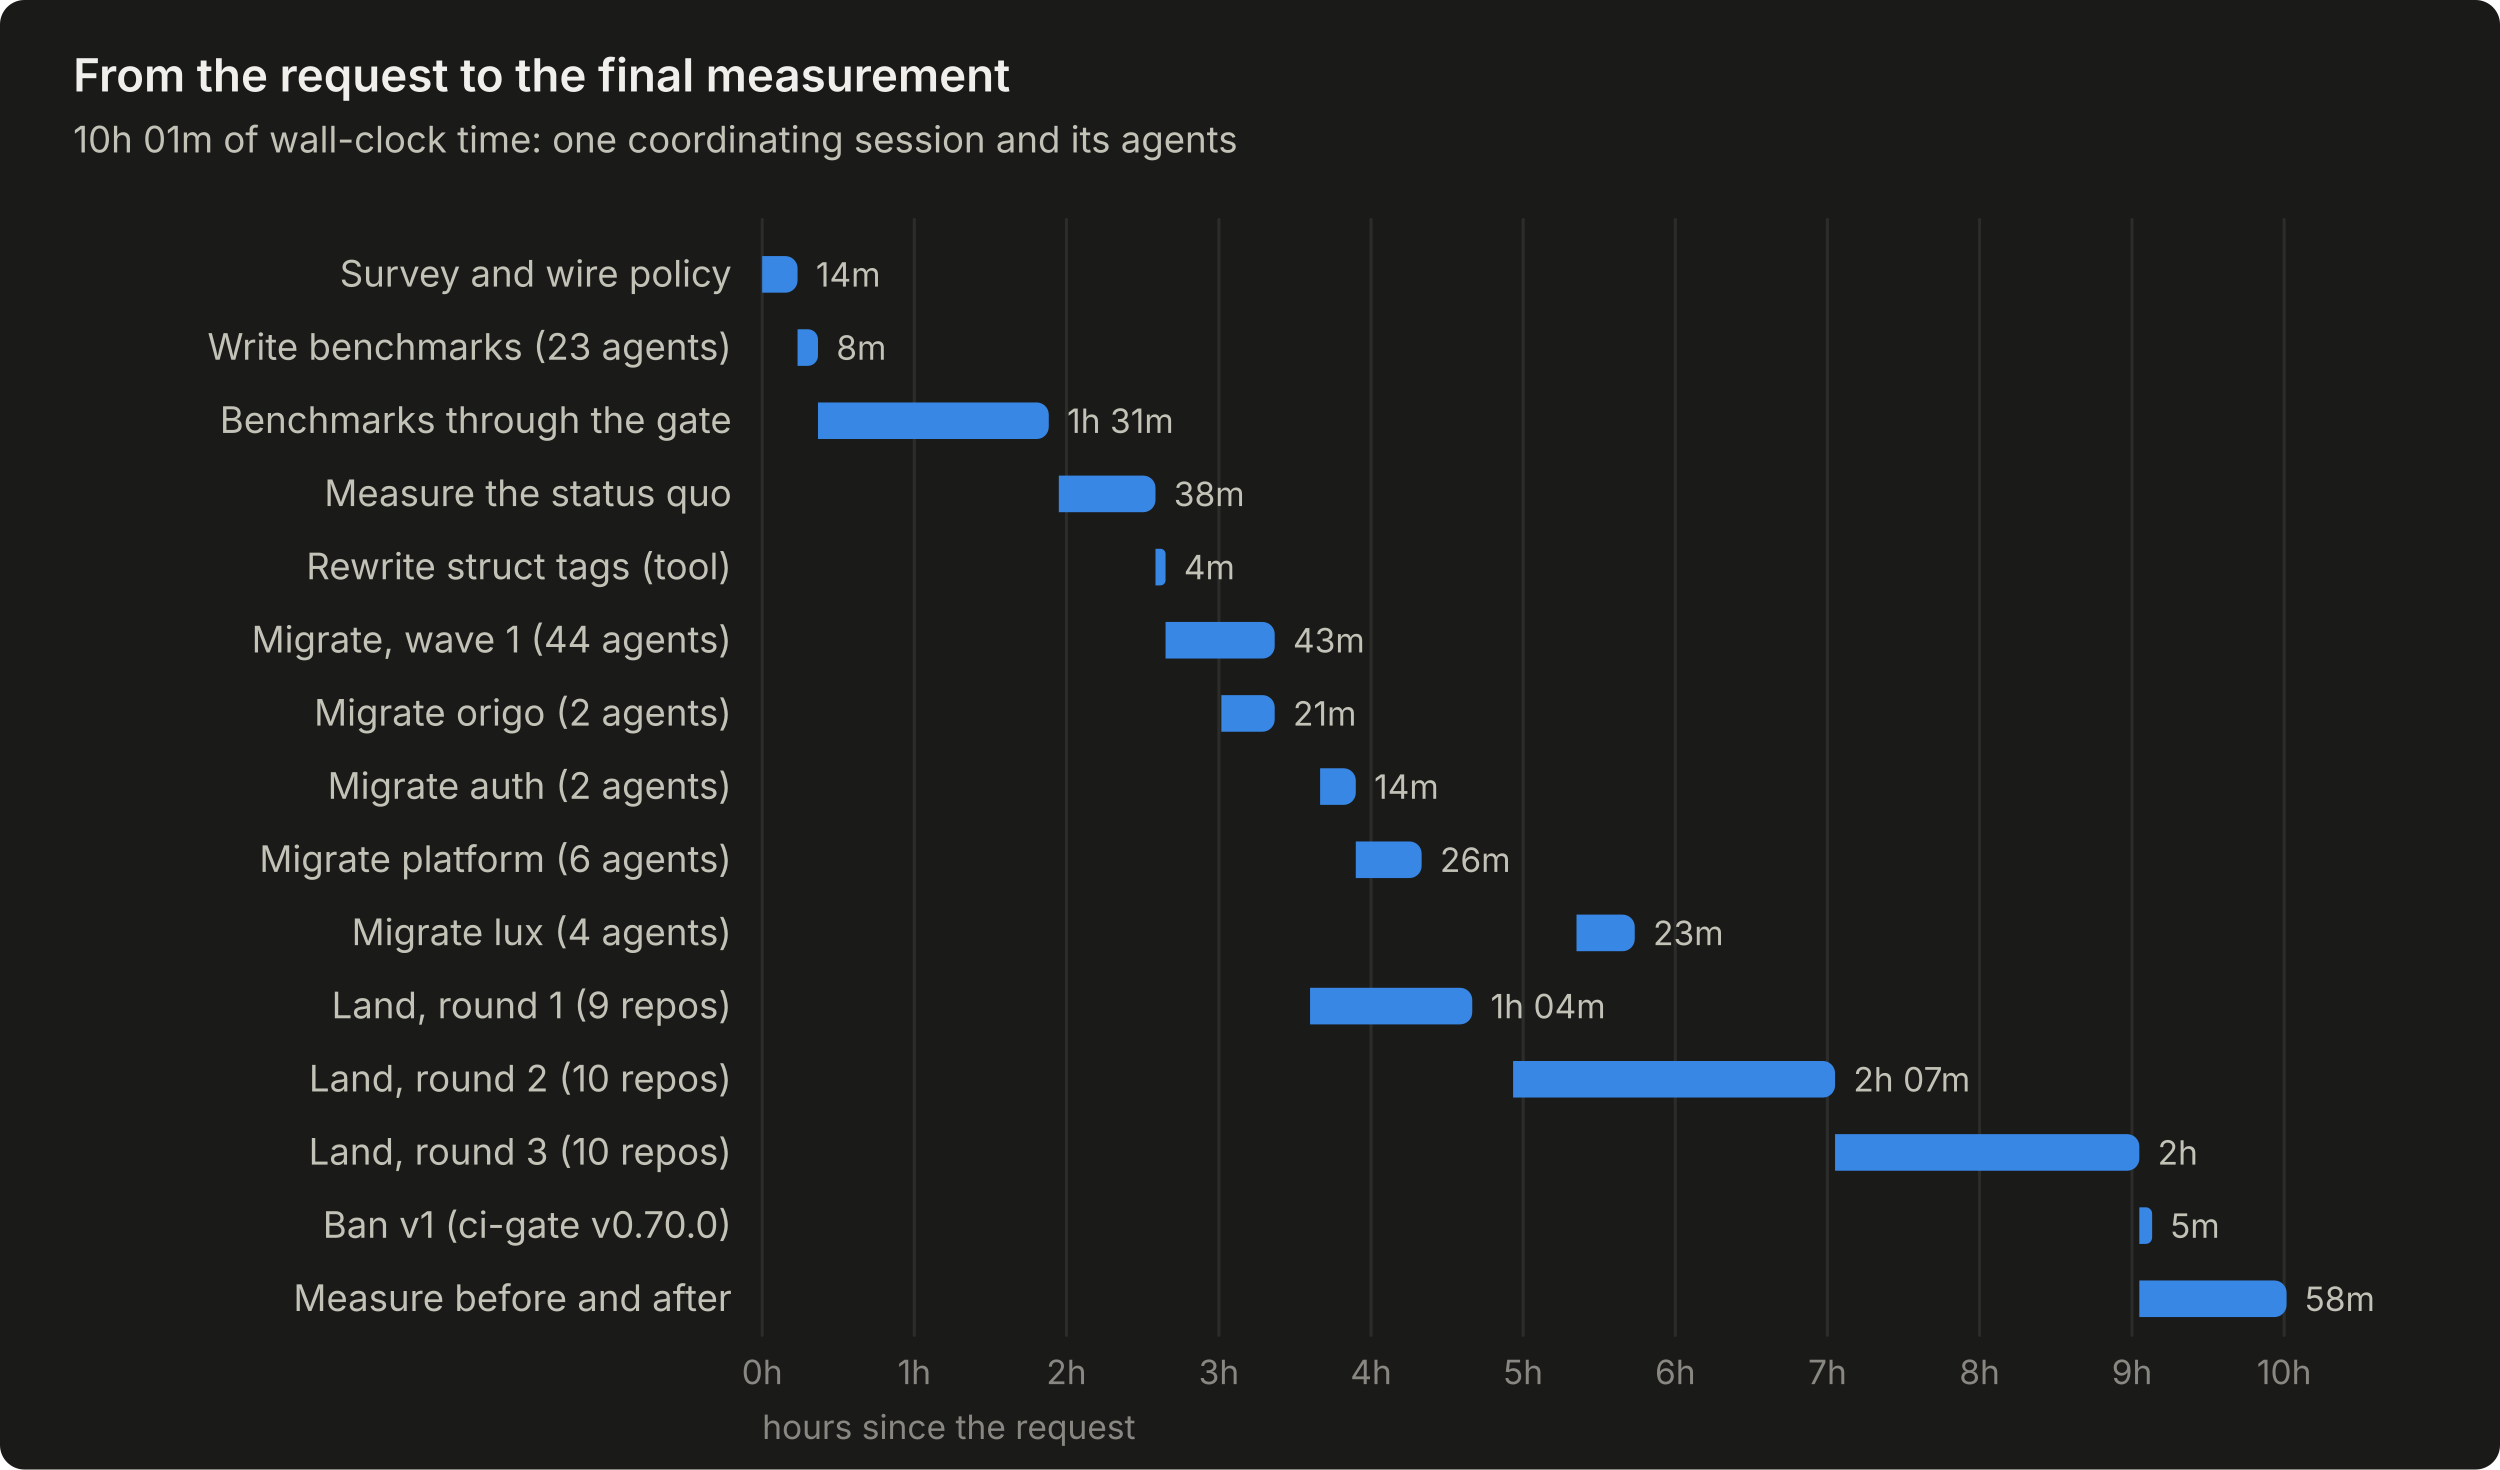
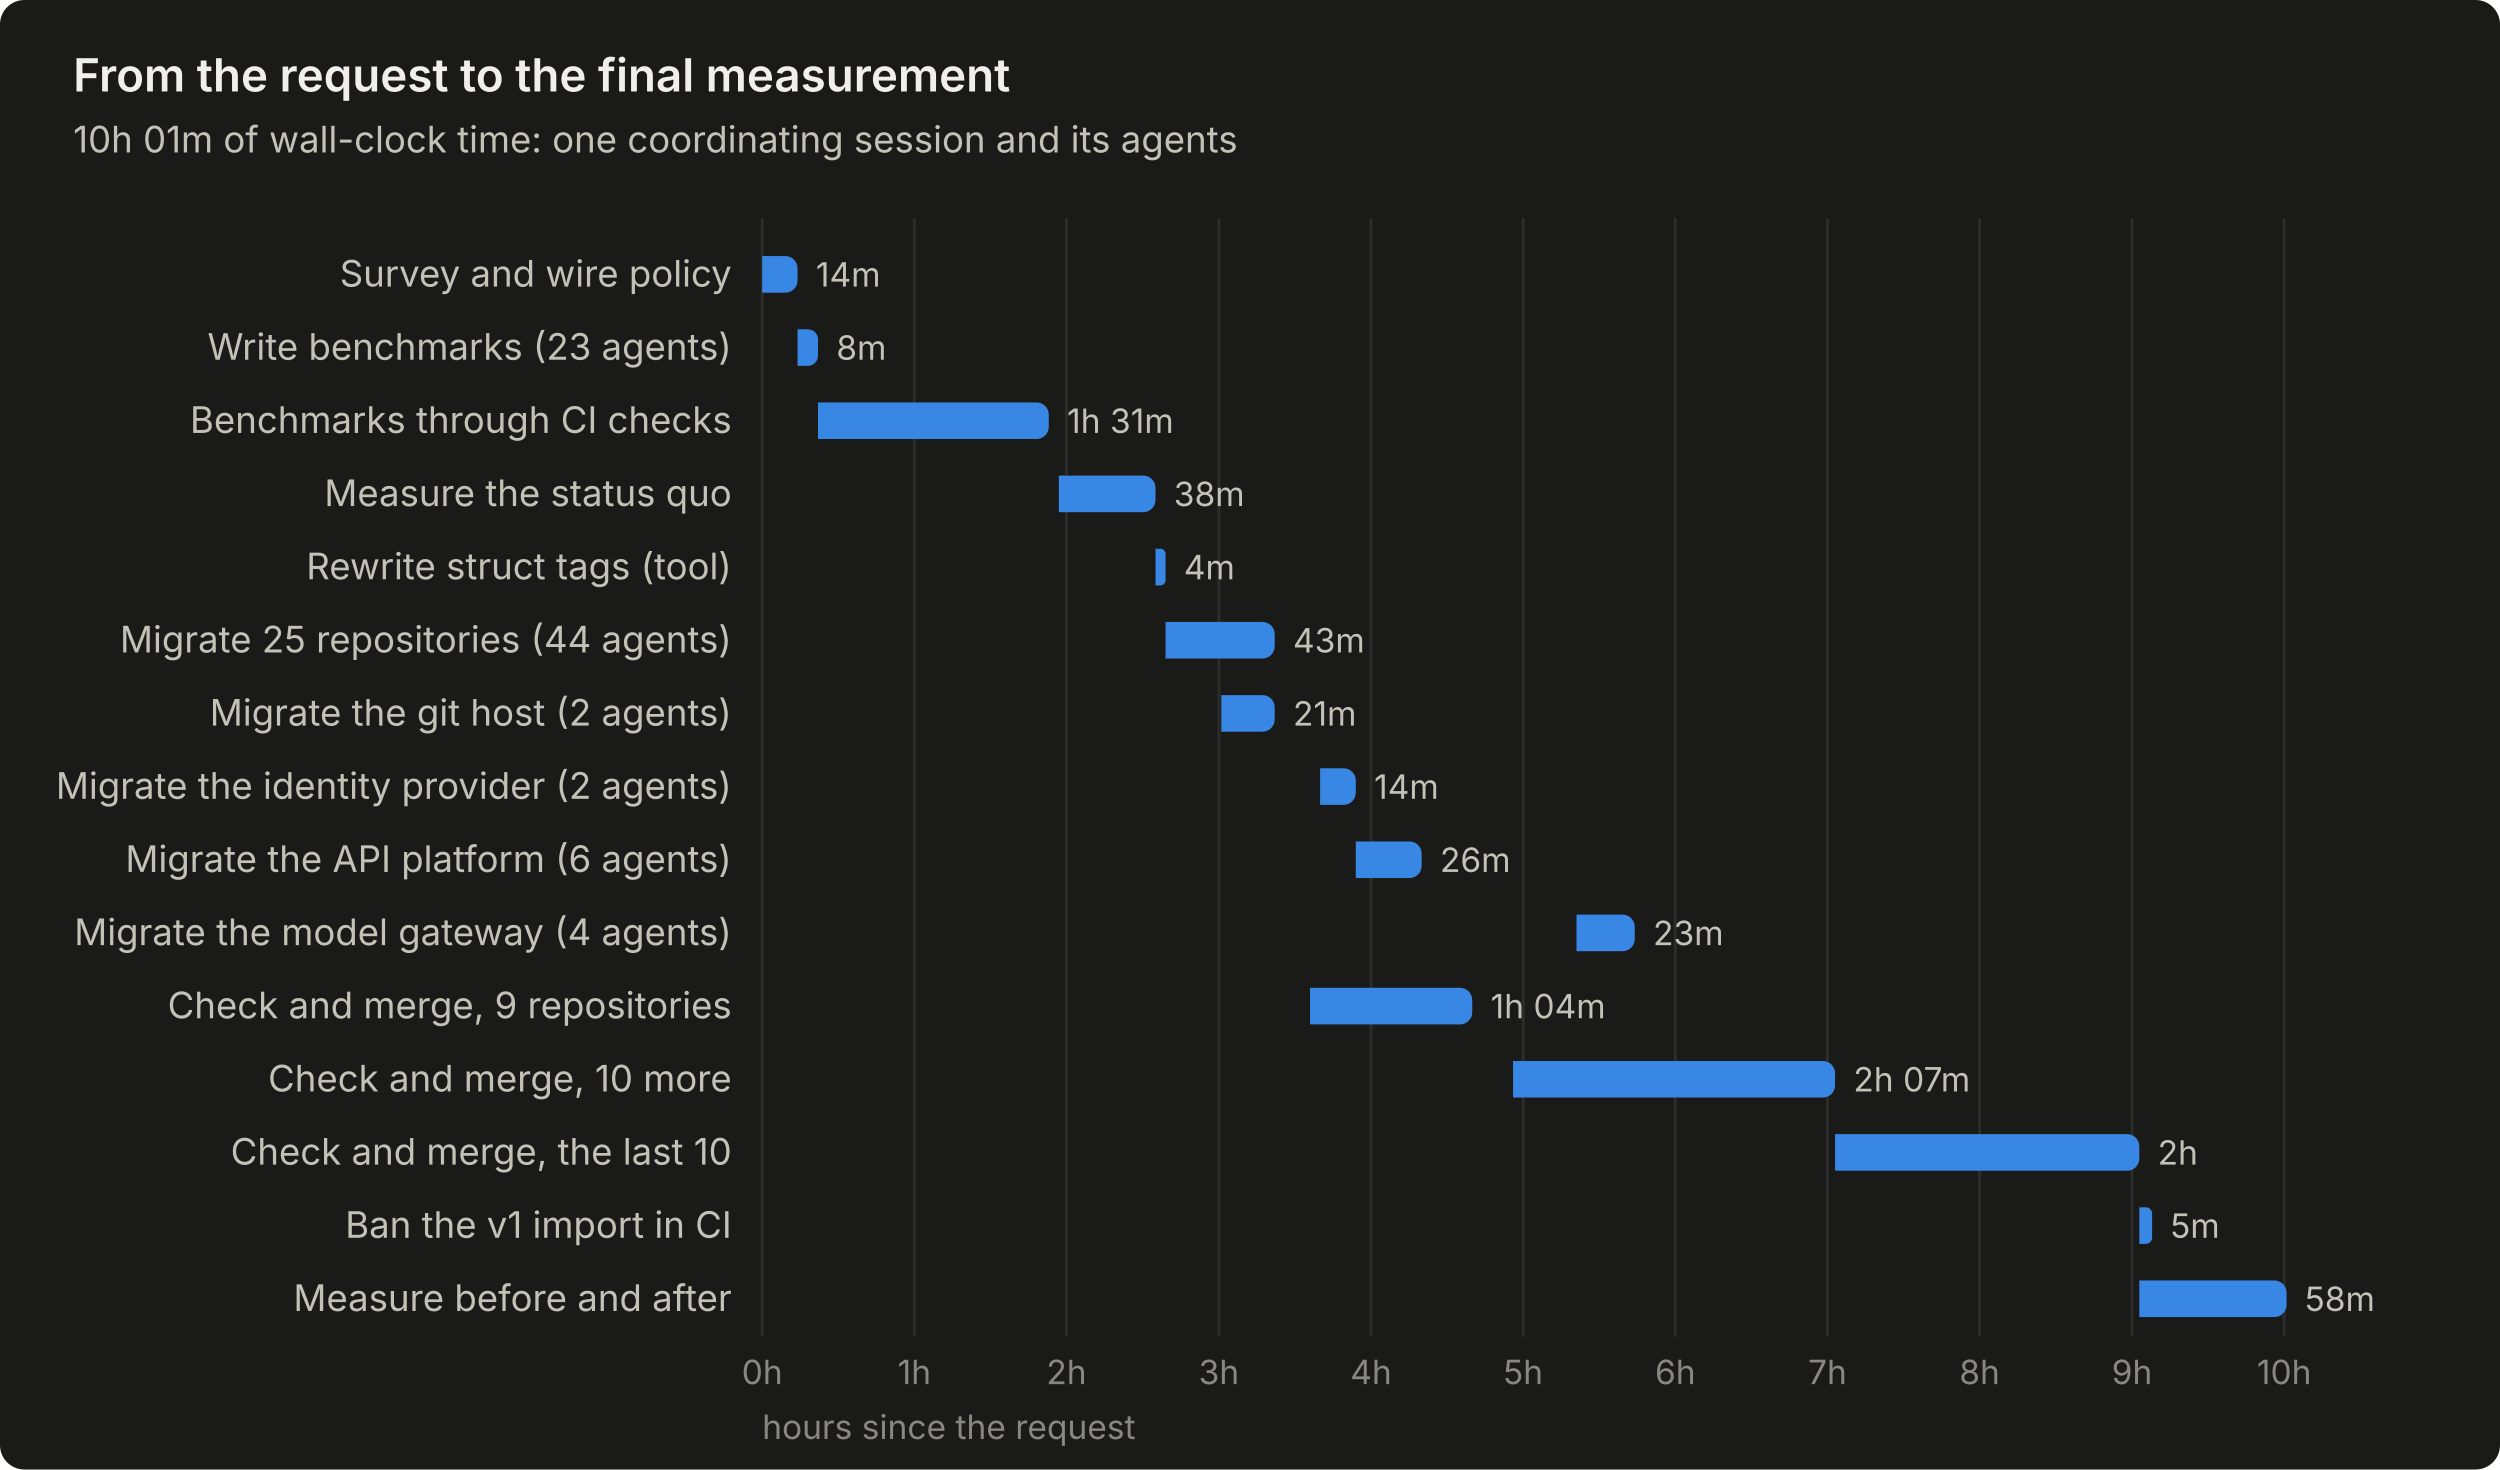
<svg xmlns="http://www.w3.org/2000/svg" viewBox="0 0 820 482" width="820" height="482" font-family="system-ui, -apple-system, &quot;Segoe UI&quot;, sans-serif" role="img">
  <rect width="820" height="482" rx="8" fill="#1a1a19" />
  <text x="24.0" y="30.0" font-size="15" fill="#f0efec" text-anchor="start" font-weight="600">From the request to the final measurement</text>
  <text x="24.0" y="50.0" font-size="12" fill="#c3c2b7" text-anchor="start" font-weight="400">10h 01m of wall-clock time: one coordinating session and its agents</text>
  <line x1="250.0" y1="72.0" x2="250.0" y2="438.0" stroke="#2c2c2a" stroke-width="1" stroke-linecap="round" />
  <text x="250.0" y="454.0" font-size="11" fill="#898781" text-anchor="middle" font-variant-numeric="tabular-nums">0h</text>
  <line x1="299.9" y1="72.0" x2="299.9" y2="438.0" stroke="#2c2c2a" stroke-width="1" stroke-linecap="round" />
  <text x="299.9" y="454.0" font-size="11" fill="#898781" text-anchor="middle" font-variant-numeric="tabular-nums">1h</text>
  <line x1="349.8" y1="72.0" x2="349.8" y2="438.0" stroke="#2c2c2a" stroke-width="1" stroke-linecap="round" />
  <text x="349.8" y="454.0" font-size="11" fill="#898781" text-anchor="middle" font-variant-numeric="tabular-nums">2h</text>
  <line x1="399.8" y1="72.0" x2="399.8" y2="438.0" stroke="#2c2c2a" stroke-width="1" stroke-linecap="round" />
  <text x="399.8" y="454.0" font-size="11" fill="#898781" text-anchor="middle" font-variant-numeric="tabular-nums">3h</text>
  <line x1="449.7" y1="72.0" x2="449.7" y2="438.0" stroke="#2c2c2a" stroke-width="1" stroke-linecap="round" />
  <text x="449.7" y="454.0" font-size="11" fill="#898781" text-anchor="middle" font-variant-numeric="tabular-nums">4h</text>
  <line x1="499.6" y1="72.0" x2="499.6" y2="438.0" stroke="#2c2c2a" stroke-width="1" stroke-linecap="round" />
  <text x="499.6" y="454.0" font-size="11" fill="#898781" text-anchor="middle" font-variant-numeric="tabular-nums">5h</text>
  <line x1="549.5" y1="72.0" x2="549.5" y2="438.0" stroke="#2c2c2a" stroke-width="1" stroke-linecap="round" />
  <text x="549.5" y="454.0" font-size="11" fill="#898781" text-anchor="middle" font-variant-numeric="tabular-nums">6h</text>
  <line x1="599.4" y1="72.0" x2="599.4" y2="438.0" stroke="#2c2c2a" stroke-width="1" stroke-linecap="round" />
  <text x="599.4" y="454.0" font-size="11" fill="#898781" text-anchor="middle" font-variant-numeric="tabular-nums">7h</text>
  <line x1="649.3" y1="72.0" x2="649.3" y2="438.0" stroke="#2c2c2a" stroke-width="1" stroke-linecap="round" />
  <text x="649.3" y="454.0" font-size="11" fill="#898781" text-anchor="middle" font-variant-numeric="tabular-nums">8h</text>
  <line x1="699.3" y1="72.0" x2="699.3" y2="438.0" stroke="#2c2c2a" stroke-width="1" stroke-linecap="round" />
  <text x="699.3" y="454.0" font-size="11" fill="#898781" text-anchor="middle" font-variant-numeric="tabular-nums">9h</text>
  <line x1="749.2" y1="72.0" x2="749.2" y2="438.0" stroke="#2c2c2a" stroke-width="1" stroke-linecap="round" />
  <text x="749.2" y="454.0" font-size="11" fill="#898781" text-anchor="middle" font-variant-numeric="tabular-nums">10h</text>
  <text x="240.0" y="94.0" font-size="12" fill="#c3c2b7" text-anchor="end" font-weight="400">Survey and wire policy</text>
  <path d="M250.0 84.0 H257.6 A4 4 0 0 1 261.6 88.0 V92.0 A4 4 0 0 1 257.6 96.0 H250.0 Z" fill="#3987e5" />
  <text x="267.6" y="94.0" font-size="11" fill="#c3c2b7" text-anchor="start" font-weight="400">14m</text>
  <text x="240.0" y="118.0" font-size="12" fill="#c3c2b7" text-anchor="end" font-weight="400">Write benchmarks (23 agents)</text>
  <path d="M261.6 108.0 H265.0 A3.328 3.328 0 0 1 268.3 111.3 V116.7 A3.328 3.328 0 0 1 265.0 120.0 H261.6 Z" fill="#3987e5" />
  <text x="274.3" y="118.0" font-size="11" fill="#c3c2b7" text-anchor="start" font-weight="400">8m</text>
-   <text x="240.0" y="142.0" font-size="12" fill="#c3c2b7" text-anchor="end" font-weight="400">Benchmarks through the gate</text>
+   <text x="240.0" y="142.0" font-size="12" fill="#c3c2b7" text-anchor="end" font-weight="400">Benchmarks through CI checks</text>
  <path d="M268.3 132.0 H340.0 A4 4 0 0 1 344.0 136.0 V140.0 A4 4 0 0 1 340.0 144.0 H268.3 Z" fill="#3987e5" />
  <text x="350.0" y="142.0" font-size="11" fill="#c3c2b7" text-anchor="start" font-weight="400">1h 31m</text>
  <text x="240.0" y="166.0" font-size="12" fill="#c3c2b7" text-anchor="end" font-weight="400">Measure the status quo</text>
  <path d="M347.3 156.0 H375.0 A4 4 0 0 1 379.0 160.0 V164.0 A4 4 0 0 1 375.0 168.0 H347.3 Z" fill="#3987e5" />
  <text x="385.0" y="166.0" font-size="11" fill="#c3c2b7" text-anchor="start" font-weight="400">38m</text>
  <text x="240.0" y="190.0" font-size="12" fill="#c3c2b7" text-anchor="end" font-weight="400">Rewrite struct tags (tool)</text>
  <path d="M379.0 180.0 H380.6 A1.664 1.664 0 0 1 382.3 181.7 V190.3 A1.664 1.664 0 0 1 380.6 192.0 H379.0 Z" fill="#3987e5" />
  <text x="388.3" y="190.0" font-size="11" fill="#c3c2b7" text-anchor="start" font-weight="400">4m</text>
-   <text x="240.0" y="214.0" font-size="12" fill="#c3c2b7" text-anchor="end" font-weight="400">Migrate, wave 1 (44 agents)</text>
+   <text x="240.0" y="214.0" font-size="12" fill="#c3c2b7" text-anchor="end" font-weight="400">Migrate 25 repositories (44 agents)</text>
  <path d="M382.3 204.0 H414.1 A4 4 0 0 1 418.1 208.0 V212.0 A4 4 0 0 1 414.1 216.0 H382.3 Z" fill="#3987e5" />
  <text x="424.1" y="214.0" font-size="11" fill="#c3c2b7" text-anchor="start" font-weight="400">43m</text>
-   <text x="240.0" y="238.0" font-size="12" fill="#c3c2b7" text-anchor="end" font-weight="400">Migrate origo (2 agents)</text>
+   <text x="240.0" y="238.0" font-size="12" fill="#c3c2b7" text-anchor="end" font-weight="400">Migrate the git host (2 agents)</text>
  <path d="M400.6 228.0 H414.1 A4 4 0 0 1 418.1 232.0 V236.0 A4 4 0 0 1 414.1 240.0 H400.6 Z" fill="#3987e5" />
  <text x="424.1" y="238.0" font-size="11" fill="#c3c2b7" text-anchor="start" font-weight="400">21m</text>
-   <text x="240.0" y="262.0" font-size="12" fill="#c3c2b7" text-anchor="end" font-weight="400">Migrate auth (2 agents)</text>
+   <text x="240.0" y="262.0" font-size="12" fill="#c3c2b7" text-anchor="end" font-weight="400">Migrate the identity provider (2 agents)</text>
  <path d="M433.0 252.0 H440.7 A4 4 0 0 1 444.7 256.0 V260.0 A4 4 0 0 1 440.7 264.0 H433.0 Z" fill="#3987e5" />
  <text x="450.7" y="262.0" font-size="11" fill="#c3c2b7" text-anchor="start" font-weight="400">14m</text>
-   <text x="240.0" y="286.0" font-size="12" fill="#c3c2b7" text-anchor="end" font-weight="400">Migrate platform (6 agents)</text>
+   <text x="240.0" y="286.0" font-size="12" fill="#c3c2b7" text-anchor="end" font-weight="400">Migrate the API platform (6 agents)</text>
  <path d="M444.7 276.0 H462.3 A4 4 0 0 1 466.3 280.0 V284.0 A4 4 0 0 1 462.3 288.0 H444.7 Z" fill="#3987e5" />
  <text x="472.3" y="286.0" font-size="11" fill="#c3c2b7" text-anchor="start" font-weight="400">26m</text>
-   <text x="240.0" y="310.0" font-size="12" fill="#c3c2b7" text-anchor="end" font-weight="400">Migrate lux (4 agents)</text>
+   <text x="240.0" y="310.0" font-size="12" fill="#c3c2b7" text-anchor="end" font-weight="400">Migrate the model gateway (4 agents)</text>
  <path d="M517.1 300.0 H532.2 A4 4 0 0 1 536.2 304.0 V308.0 A4 4 0 0 1 532.2 312.0 H517.1 Z" fill="#3987e5" />
  <text x="542.2" y="310.0" font-size="11" fill="#c3c2b7" text-anchor="start" font-weight="400">23m</text>
-   <text x="240.0" y="334.0" font-size="12" fill="#c3c2b7" text-anchor="end" font-weight="400">Land, round 1 (9 repos)</text>
+   <text x="240.0" y="334.0" font-size="12" fill="#c3c2b7" text-anchor="end" font-weight="400">Check and merge, 9 repositories</text>
  <path d="M429.7 324.0 H478.9 A4 4 0 0 1 482.9 328.0 V332.0 A4 4 0 0 1 478.9 336.0 H429.7 Z" fill="#3987e5" />
  <text x="488.9" y="334.0" font-size="11" fill="#c3c2b7" text-anchor="start" font-weight="400">1h 04m</text>
-   <text x="240.0" y="358.0" font-size="12" fill="#c3c2b7" text-anchor="end" font-weight="400">Land, round 2 (10 repos)</text>
+   <text x="240.0" y="358.0" font-size="12" fill="#c3c2b7" text-anchor="end" font-weight="400">Check and merge, 10 more</text>
  <path d="M496.3 348.0 H597.9 A4 4 0 0 1 601.9 352.0 V356.0 A4 4 0 0 1 597.9 360.0 H496.3 Z" fill="#3987e5" />
  <text x="607.9" y="358.0" font-size="11" fill="#c3c2b7" text-anchor="start" font-weight="400">2h 07m</text>
-   <text x="240.0" y="382.0" font-size="12" fill="#c3c2b7" text-anchor="end" font-weight="400">Land, round 3 (10 repos)</text>
+   <text x="240.0" y="382.0" font-size="12" fill="#c3c2b7" text-anchor="end" font-weight="400">Check and merge, the last 10</text>
  <path d="M601.9 372.0 H697.7 A4 4 0 0 1 701.7 376.0 V380.0 A4 4 0 0 1 697.7 384.0 H601.9 Z" fill="#3987e5" />
  <text x="707.7" y="382.0" font-size="11" fill="#c3c2b7" text-anchor="start" font-weight="400">2h</text>
-   <text x="240.0" y="406.0" font-size="12" fill="#c3c2b7" text-anchor="end" font-weight="400">Ban v1 (ci-gate v0.70.0)</text>
+   <text x="240.0" y="406.0" font-size="12" fill="#c3c2b7" text-anchor="end" font-weight="400">Ban the v1 import in CI</text>
  <path d="M701.7 396.0 H703.8 A2.08 2.08 0 0 1 705.9 398.1 V405.9 A2.08 2.08 0 0 1 703.8 408.0 H701.7 Z" fill="#3987e5" />
  <text x="711.9" y="406.0" font-size="11" fill="#c3c2b7" text-anchor="start" font-weight="400">5m</text>
  <text x="240.0" y="430.0" font-size="12" fill="#c3c2b7" text-anchor="end" font-weight="400">Measure before and after</text>
  <path d="M701.7 420.0 H746.0 A4 4 0 0 1 750.0 424.0 V428.0 A4 4 0 0 1 746.0 432.0 H701.7 Z" fill="#3987e5" />
  <text x="756.0" y="430.0" font-size="11" fill="#c3c2b7" text-anchor="start" font-weight="400">58m</text>
  <text x="250.0" y="472.0" font-size="11" fill="#898781" text-anchor="start" font-weight="400">hours since the request</text>
</svg>
